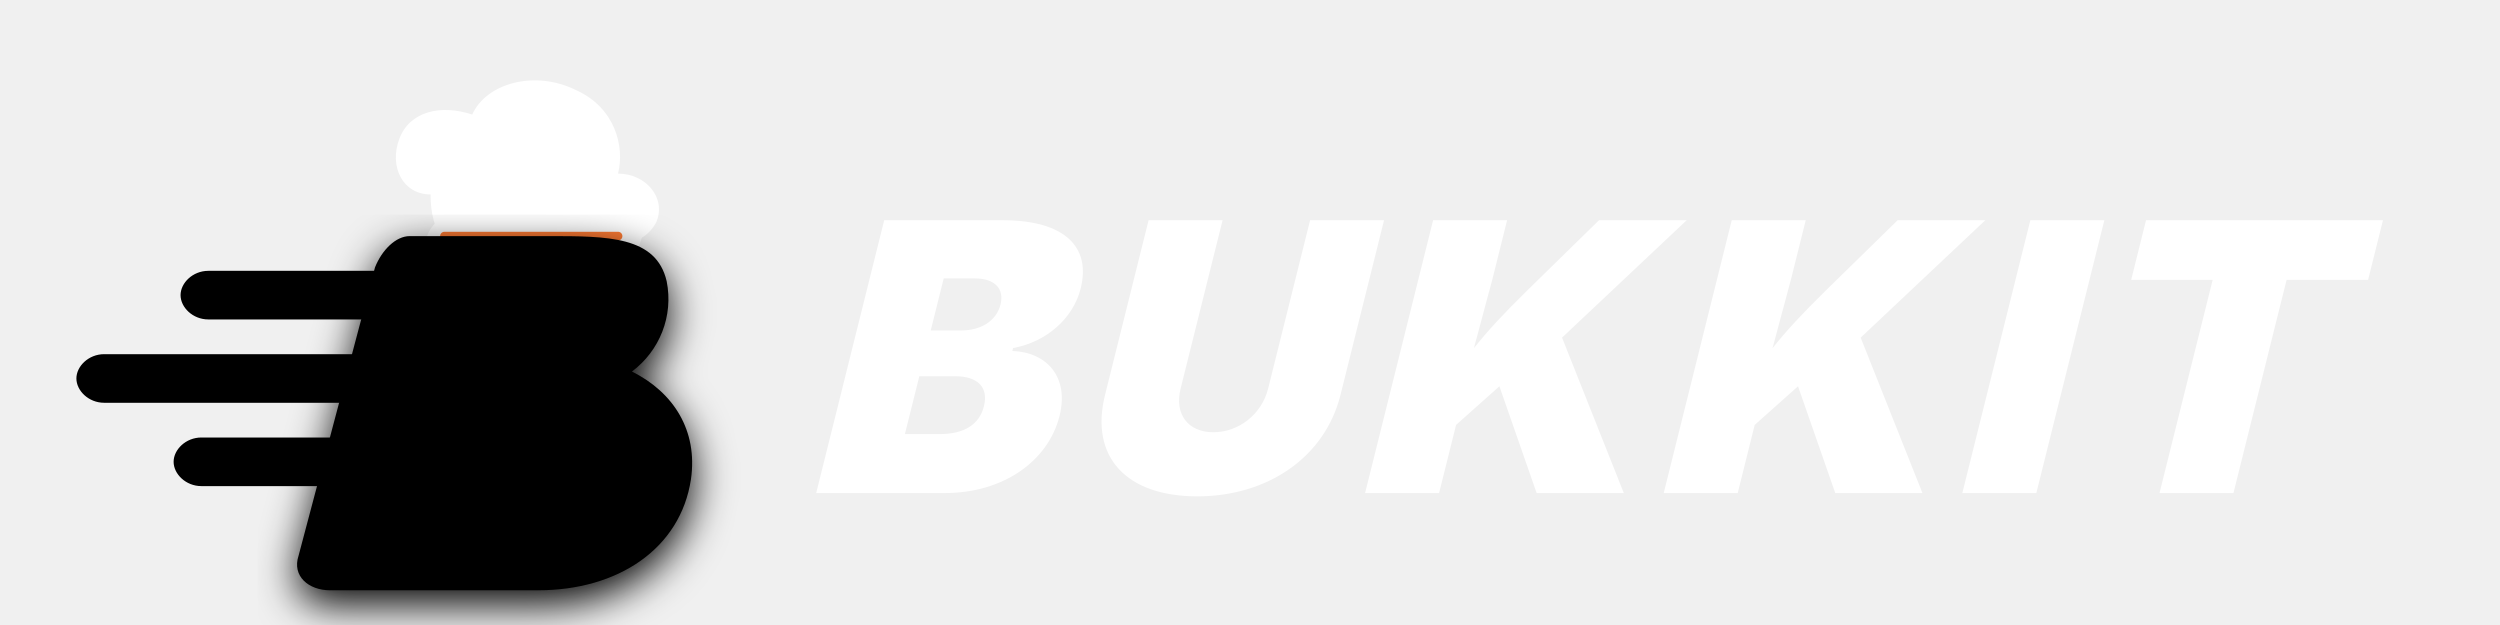
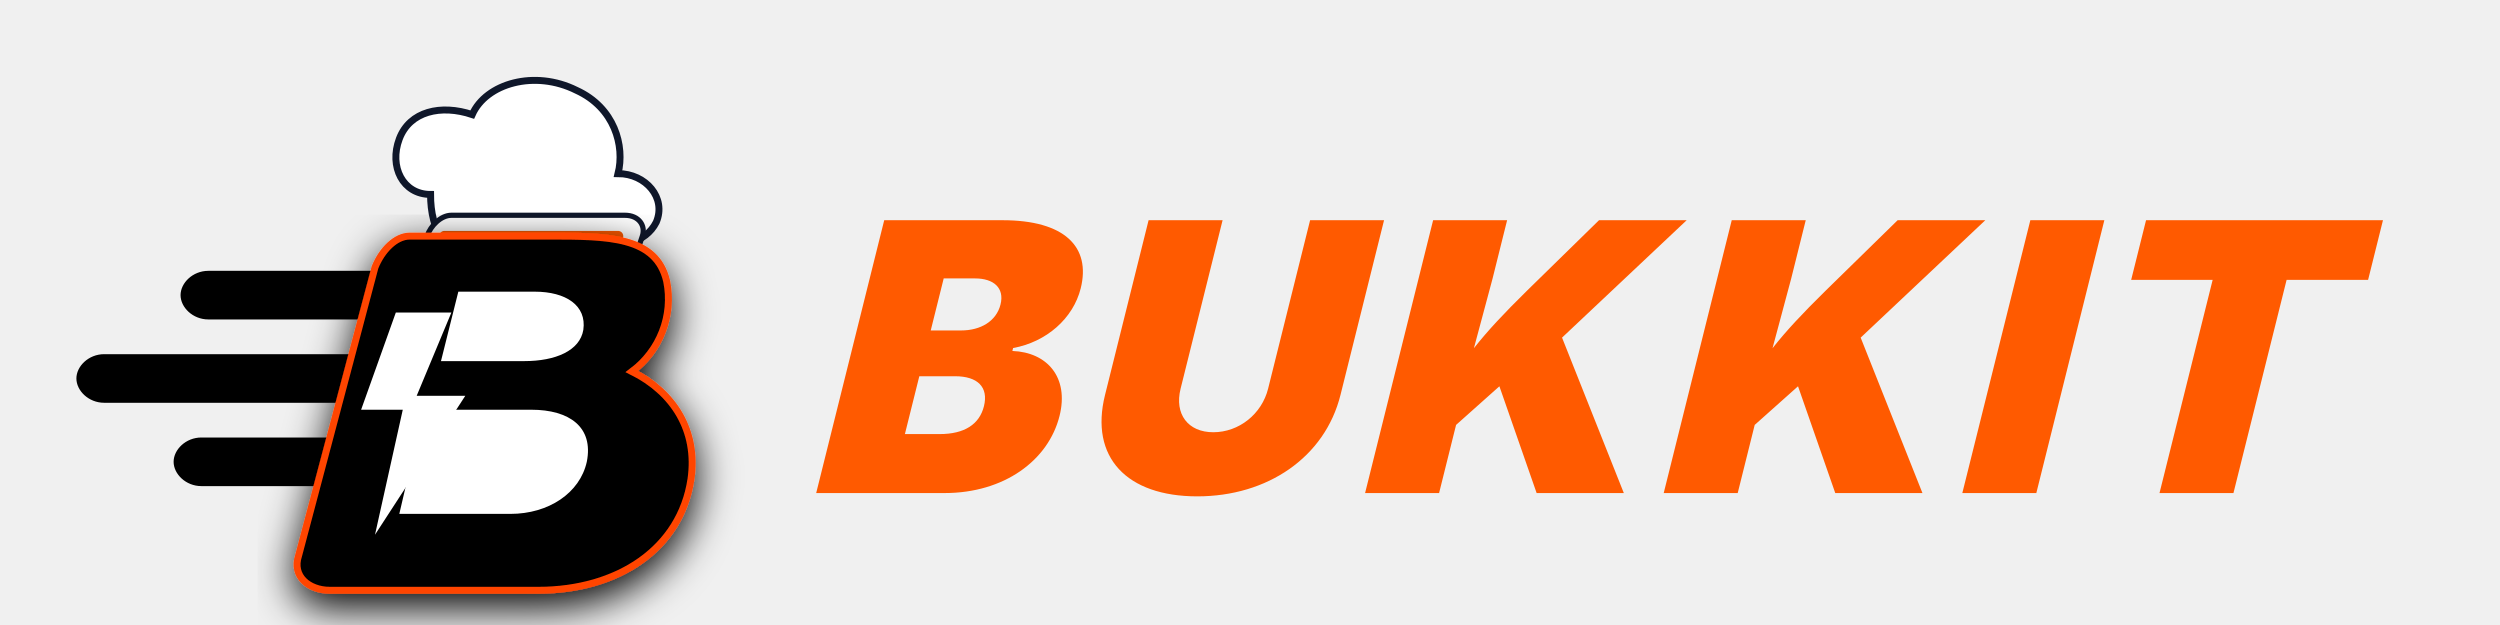
<svg xmlns="http://www.w3.org/2000/svg" viewBox="0 0 720 180" width="100%" height="100%" fill="none">
  <defs>
    <linearGradient id="bukkitSpeedOrange" x1="0%" y1="0%" x2="100%" y2="0%">
      <stop offset="0%" stopColor="#FF4500" />
      <stop offset="100%" stopColor="#FF6A00" />
    </linearGradient>
    <linearGradient id="bukkitTopGlow" x1="0%" y1="0%" x2="0%" y2="100%">
      <stop offset="0%" stopColor="#FF5A00" />
-       <stop offset="65%" stopColor="#FFFFFF" />
-       <stop offset="100%" stopColor="#FFFFFF" />
+       <stop offset="50%" stopColor="#FF7A00" />
+       <stop offset="100%" stopColor="#FF4500" />
    </linearGradient>
    <filter id="bukkitDropShadow" x="-10%" y="-10%" width="130%" height="130%">
      <feDropShadow dx="0" dy="4" stdDeviation="6" floodColor="#FF5A00" floodOpacity="0.35" />
    </filter>
  </defs>
  <g transform="translate(10, 10)">
    <path d="M 50 68 L 115 68 C 119 68 122 71 122 75 C 122 79 119 82 115 82 L 50 82 C 45.5 82 42 78.5 42 75 C 42 71.5 45.5 68 50 68 Z" fill="url(#bukkitSpeedOrange)" />
    <path d="M 20 92 L 105 92 C 109 92 112 95 112 99 C 112 103 109 106 105 106 L 20 106 C 15.5 106 12 102.5 12 99 C 12 95.5 15.5 92 20 92 Z" fill="url(#bukkitSpeedOrange)" />
    <path d="M 48 116 L 98 116 C 102 116 105 119 105 123 C 105 127 102 130 98 130 L 48 130 C 43.5 130 40 126.5 40 123 C 40 119.5 43.5 116 48 116 Z" fill="url(#bukkitSpeedOrange)" />
    <g transform="translate(102, 10)">
-       <path d="M 12 36 C 4 36 0 28 3 20 C 6 12 15 10 24 13 C 28 4 42 0 54 6 C 65 11 68 22 66 30 C 74 30 80 37 77 44 C 74 50 66 52 58 50 L 16 50 C 13 46 12 41 12 36 Z" fill="#FFFFFF" />
-       <path d="M 18 42 L 68 42 C 72 42 74 45 73 48 L 71 54 C 70 56 68 58 64 58 L 14 58 C 10 58 8 56 9 54 L 11 48 C 12 45 15 42 18 42 Z" fill="#FFFFFF" opacity="0.95" />
-       <path d="M 16 48 L 66 48" stroke="#FF5A00" stroke-width="2.5" stroke-linecap="round" opacity="0.8" />
+       <path d="M 12 36 C 4 36 0 28 3 20 C 6 12 15 10 24 13 C 28 4 42 0 54 6 C 65 11 68 22 66 30 C 74 30 80 37 77 44 C 74 50 66 52 58 50 L 16 50 C 13 46 12 41 12 36 Z" fill="#FFFFFF" stroke="#0F172A" stroke-width="2" />
+       <path d="M 18 42 L 68 42 C 72 42 74 45 73 48 L 71 54 C 70 56 68 58 64 58 L 14 58 C 10 58 8 56 9 54 L 11 48 C 12 45 15 42 18 42 Z" fill="#FFFFFF" stroke="#0F172A" stroke-width="1.5" />
+       <path d="M 16 48 L 66 48" stroke="#FF5A00" stroke-width="3" stroke-linecap="round" />
    </g>
-     <path d="M 108 58 C 104 58 100 62 98 67 L 76 150 C 74 156 79 160 85 160 L 145 160 C 168 160 186 148 189 128 C 191 114 184 103 172 97 C 180 91 184 81 182 71 C 179 58 165 58 148 58 L 108 58 Z" fill="url(#bukkitTopGlow)" filter="url(#bukkitDropShadow)" />
-     <path d="M 122 74 L 144 74 C 153 74 159 78 158 85 C 157 91 150 94 141 94 L 117 94 L 122 74 Z" fill="#000000" />
-     <path d="M 112 108 L 143 108 C 154 108 161 113 159 123 C 157 132 148 138 137 138 L 105 138 L 112 108 Z" fill="#000000" />
-     <polygon points="104,80 120,80 110,104 124,104 98,144 106,108 94,108" fill="#000000" />
+     <path d="M 108 58 C 104 58 100 62 98 67 L 76 150 C 74 156 79 160 85 160 L 145 160 C 168 160 186 148 189 128 C 191 114 184 103 172 97 C 180 91 184 81 182 71 C 179 58 165 58 148 58 L 108 58 Z" fill="url(#bukkitTopGlow)" stroke="#FF4500" stroke-width="2" filter="url(#bukkitDropShadow)" />
+     <path d="M 122 74 L 144 74 C 153 74 159 78 158 85 C 157 91 150 94 141 94 L 117 94 L 122 74 Z" fill="#FFFFFF" />
+     <path d="M 112 108 L 143 108 C 154 108 161 113 159 123 C 157 132 148 138 137 138 L 105 138 L 112 108 Z" fill="#FFFFFF" />
+     <polygon points="104,80 120,80 110,104 124,104 98,144 106,108 94,108" fill="#FFFFFF" />
  </g>
  <g transform="translate(230, 142) skewX(-14)">
-     <text x="0" y="0" font-family="'Inter', 'Arial Black', 'Helvetica Neue', sans-serif" font-weight="900" font-size="108" fill="#FFFFFF" letter-spacing="4">BUKKIT</text>
+     <text x="0" y="0" font-family="'Inter', 'Arial Black', 'Helvetica Neue', sans-serif" font-weight="900" font-size="108" fill="#FF5A00" letter-spacing="4">BUKKIT</text>
  </g>
</svg>
